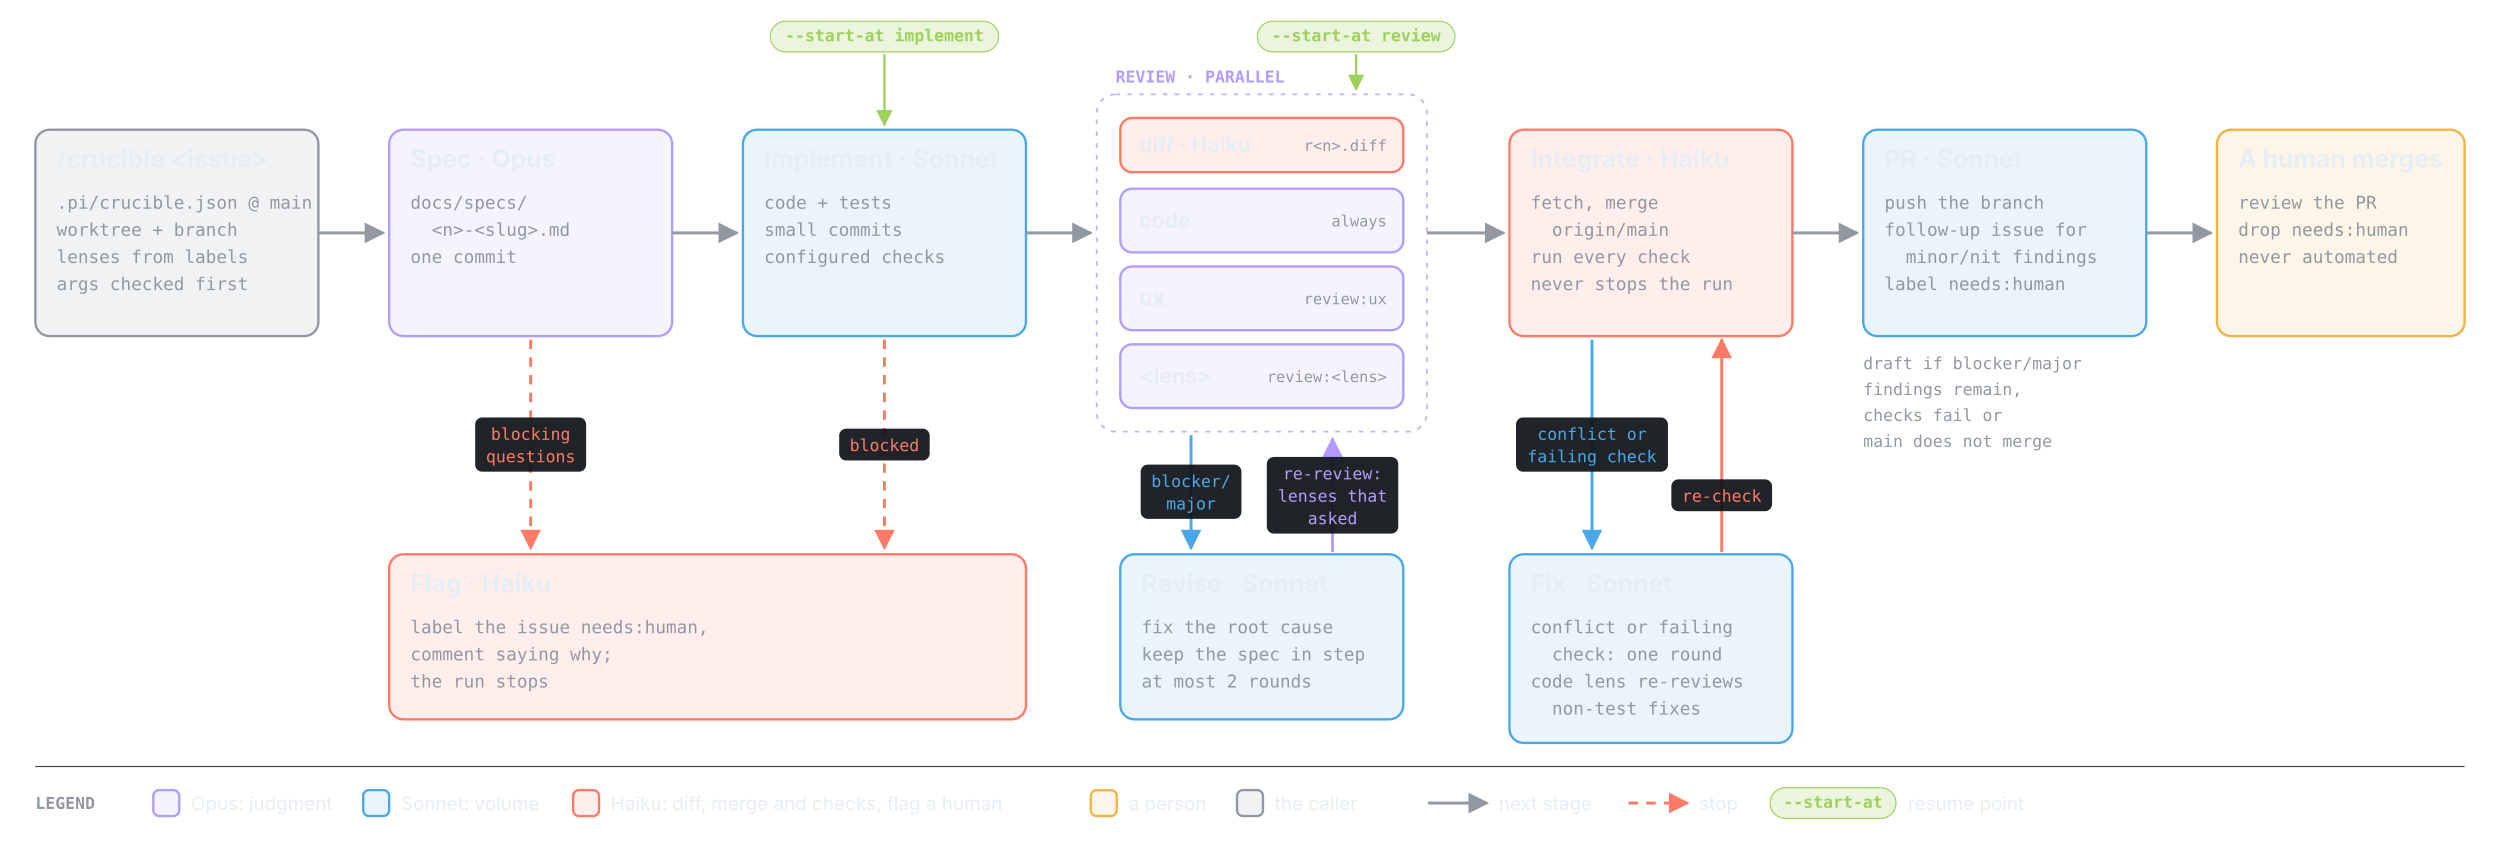
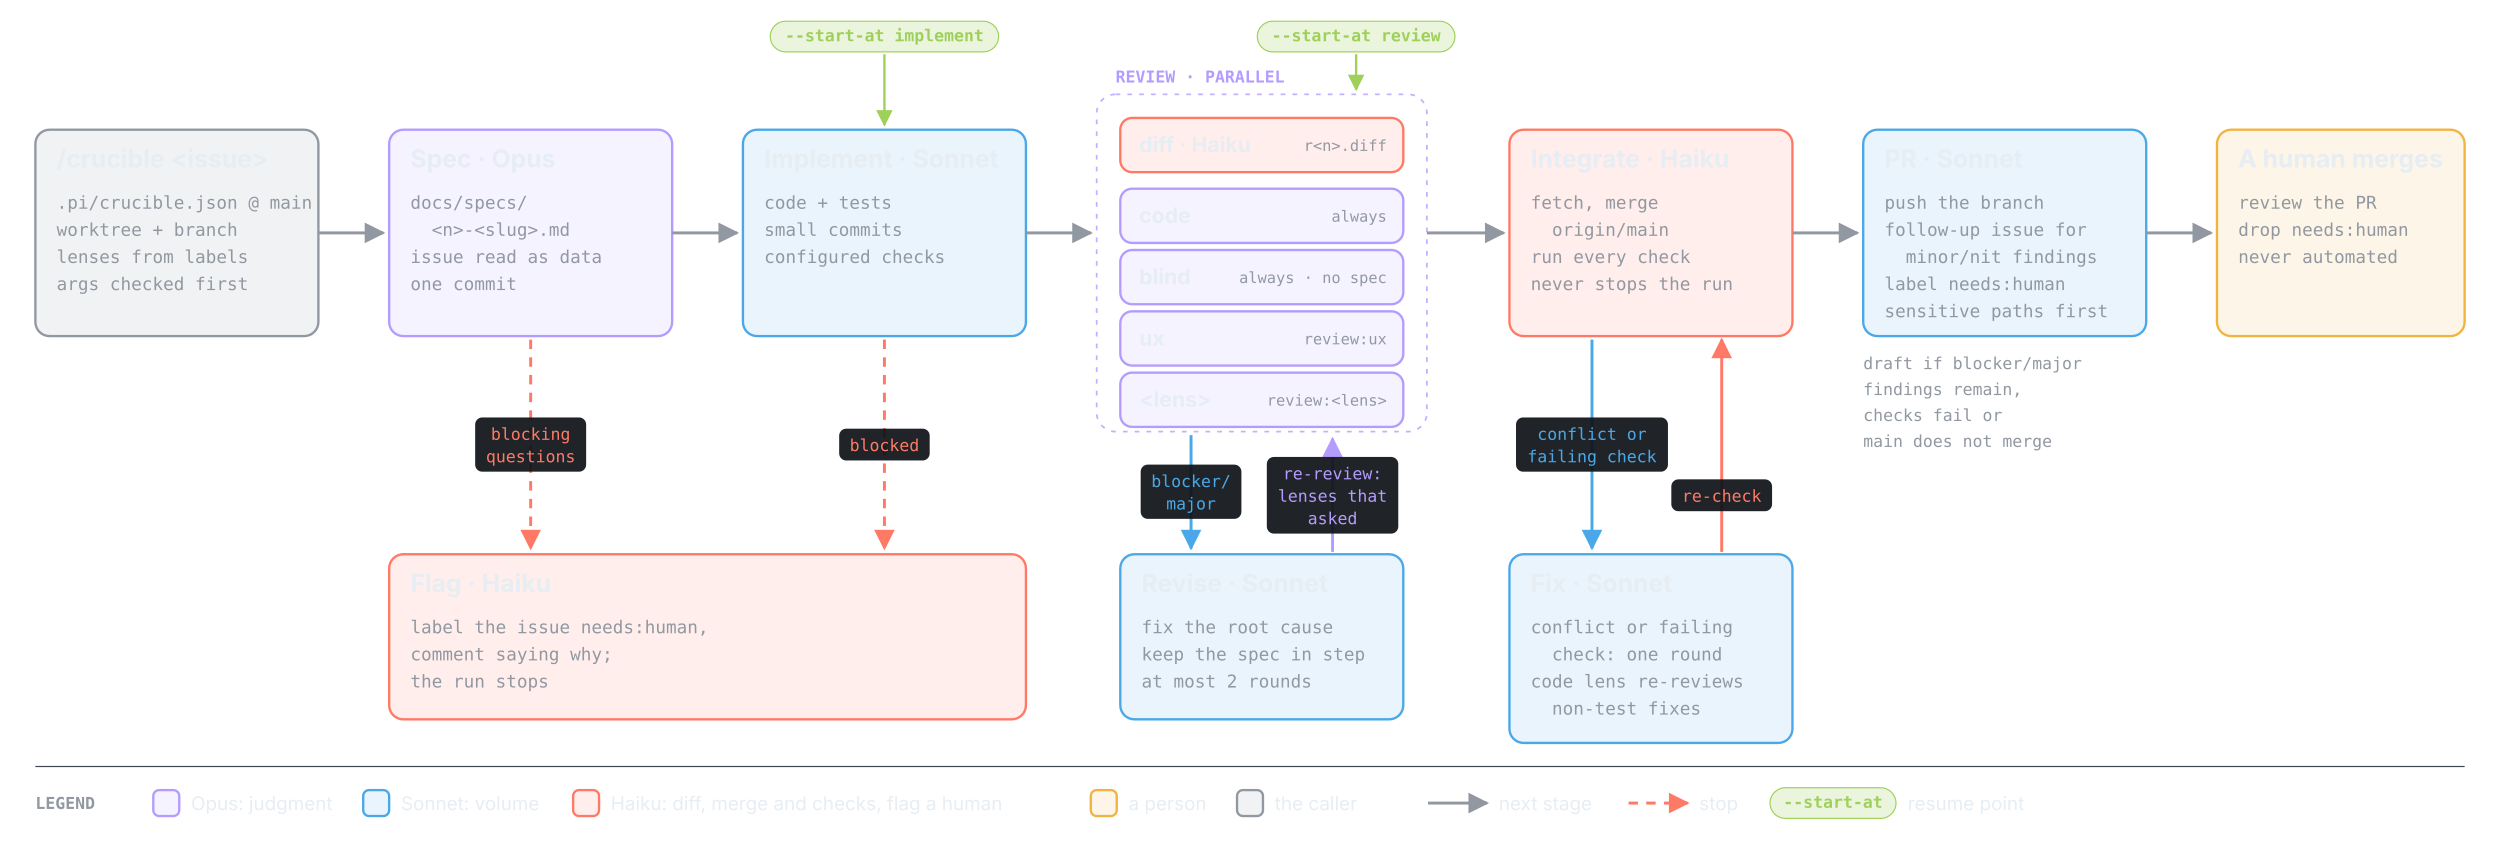
- <svg xmlns="http://www.w3.org/2000/svg" viewBox="0 0 2120 720" width="2120" height="720" role="img" aria-label="The pi-crucible workflow: launch, spec (Opus), implement (Sonnet), a diff (Haiku) before each round of parallel review lenses (Opus), up to two revise rounds (Sonnet), integration with main (Haiku, one Sonnet fix round), then a PR (Sonnet) that a human merges. Spec or implement can stop and flag a human.">
+ <svg xmlns="http://www.w3.org/2000/svg" viewBox="0 0 2120 720" width="2120" height="720" role="img" aria-label="The pi-crucible workflow: launch, spec (Opus), implement (Sonnet), a diff (Haiku) before each round of parallel review lenses (Opus), one of them blind to the issue and spec, up to two revise rounds (Sonnet), integration with main (Haiku, one Sonnet fix round), then a PR (Sonnet) that a human merges. Spec or implement can stop and flag a human.">
  <defs>
    <marker id="ah-MUTED" viewBox="0 0 10 10" refX="9" refY="5" markerWidth="7" markerHeight="7" orient="auto-start-reverse">
      <path d="M0,0 L10,5 L0,10 z" fill="#9198a1" />
    </marker>
    <marker id="ah-VIOLET" viewBox="0 0 10 10" refX="9" refY="5" markerWidth="7" markerHeight="7" orient="auto-start-reverse">
      <path d="M0,0 L10,5 L0,10 z" fill="#b49cff" />
    </marker>
    <marker id="ah-BLUE" viewBox="0 0 10 10" refX="9" refY="5" markerWidth="7" markerHeight="7" orient="auto-start-reverse">
      <path d="M0,0 L10,5 L0,10 z" fill="#4aa8e8" />
    </marker>
    <marker id="ah-GREEN" viewBox="0 0 10 10" refX="9" refY="5" markerWidth="7" markerHeight="7" orient="auto-start-reverse">
      <path d="M0,0 L10,5 L0,10 z" fill="#9fd05a" />
    </marker>
    <marker id="ah-AMBER" viewBox="0 0 10 10" refX="9" refY="5" markerWidth="7" markerHeight="7" orient="auto-start-reverse">
      <path d="M0,0 L10,5 L0,10 z" fill="#f2b441" />
    </marker>
    <marker id="ah-CORAL" viewBox="0 0 10 10" refX="9" refY="5" markerWidth="7" markerHeight="7" orient="auto-start-reverse">
      <path d="M0,0 L10,5 L0,10 z" fill="#ff7a66" />
    </marker>
  </defs>
  <rect x="30" y="110" width="240" height="175" rx="12" fill="#9198a11f" stroke="#9198a1" stroke-width="2" />
  <text x="48" y="142" font-family="Inter, 'Helvetica Neue', Helvetica, Arial, sans-serif" font-size="21" fill="#e6edf3" font-weight="650" text-anchor="start" xml:space="preserve">/crucible &lt;issue&gt;</text>
  <text x="48" y="177" font-family="'JetBrains Mono', Menlo, Consolas, 'DejaVu Sans Mono', monospace" font-size="15" fill="#9198a1" font-weight="400" text-anchor="start" xml:space="preserve">.pi/crucible.json @ main</text>
  <text x="48" y="200" font-family="'JetBrains Mono', Menlo, Consolas, 'DejaVu Sans Mono', monospace" font-size="15" fill="#9198a1" font-weight="400" text-anchor="start" xml:space="preserve">worktree + branch</text>
  <text x="48" y="223" font-family="'JetBrains Mono', Menlo, Consolas, 'DejaVu Sans Mono', monospace" font-size="15" fill="#9198a1" font-weight="400" text-anchor="start" xml:space="preserve">lenses from labels</text>
  <text x="48" y="246" font-family="'JetBrains Mono', Menlo, Consolas, 'DejaVu Sans Mono', monospace" font-size="15" fill="#9198a1" font-weight="400" text-anchor="start" xml:space="preserve">args checked first</text>
  <rect x="330" y="110" width="240" height="175" rx="12" fill="#b49cff1f" stroke="#b49cff" stroke-width="2" />
  <text x="348" y="142" font-family="Inter, 'Helvetica Neue', Helvetica, Arial, sans-serif" font-size="21" fill="#e6edf3" font-weight="650" text-anchor="start" xml:space="preserve">Spec · Opus</text>
  <text x="348" y="177" font-family="'JetBrains Mono', Menlo, Consolas, 'DejaVu Sans Mono', monospace" font-size="15" fill="#9198a1" font-weight="400" text-anchor="start" xml:space="preserve">docs/specs/</text>
  <text x="348" y="200" font-family="'JetBrains Mono', Menlo, Consolas, 'DejaVu Sans Mono', monospace" font-size="15" fill="#9198a1" font-weight="400" text-anchor="start" xml:space="preserve">  &lt;n&gt;-&lt;slug&gt;.md</text>
-   <text x="348" y="223" font-family="'JetBrains Mono', Menlo, Consolas, 'DejaVu Sans Mono', monospace" font-size="15" fill="#9198a1" font-weight="400" text-anchor="start" xml:space="preserve">one commit</text>
+   <text x="348" y="223" font-family="'JetBrains Mono', Menlo, Consolas, 'DejaVu Sans Mono', monospace" font-size="15" fill="#9198a1" font-weight="400" text-anchor="start" xml:space="preserve">issue read as data</text>
+   <text x="348" y="246" font-family="'JetBrains Mono', Menlo, Consolas, 'DejaVu Sans Mono', monospace" font-size="15" fill="#9198a1" font-weight="400" text-anchor="start" xml:space="preserve">one commit</text>
  <rect x="630" y="110" width="240" height="175" rx="12" fill="#4aa8e81f" stroke="#4aa8e8" stroke-width="2" />
  <text x="648" y="142" font-family="Inter, 'Helvetica Neue', Helvetica, Arial, sans-serif" font-size="21" fill="#e6edf3" font-weight="650" text-anchor="start" xml:space="preserve">Implement · Sonnet</text>
  <text x="648" y="177" font-family="'JetBrains Mono', Menlo, Consolas, 'DejaVu Sans Mono', monospace" font-size="15" fill="#9198a1" font-weight="400" text-anchor="start" xml:space="preserve">code + tests</text>
  <text x="648" y="200" font-family="'JetBrains Mono', Menlo, Consolas, 'DejaVu Sans Mono', monospace" font-size="15" fill="#9198a1" font-weight="400" text-anchor="start" xml:space="preserve">small commits</text>
  <text x="648" y="223" font-family="'JetBrains Mono', Menlo, Consolas, 'DejaVu Sans Mono', monospace" font-size="15" fill="#9198a1" font-weight="400" text-anchor="start" xml:space="preserve">configured checks</text>
  <rect x="930" y="80" width="280" height="286" rx="16" fill="none" stroke="#b49cff" stroke-width="1.5" stroke-dasharray="4 6" opacity="0.8" />
  <text x="946" y="70" font-family="'JetBrains Mono', Menlo, Consolas, 'DejaVu Sans Mono', monospace" font-size="14" fill="#b49cff" font-weight="700" text-anchor="start" xml:space="preserve">REVIEW · PARALLEL</text>
  <rect x="950" y="100" width="240" height="46" rx="10" fill="#ff7a661f" stroke="#ff7a66" stroke-width="2" />
  <text x="966" y="129.0" font-family="Inter, 'Helvetica Neue', Helvetica, Arial, sans-serif" font-size="18" fill="#e6edf3" font-weight="650" text-anchor="start" xml:space="preserve">diff · Haiku</text>
  <text x="1176" y="128.0" font-family="'JetBrains Mono', Menlo, Consolas, 'DejaVu Sans Mono', monospace" font-size="13" fill="#9198a1" font-weight="400" text-anchor="end" xml:space="preserve">r&lt;n&gt;.diff</text>
-   <rect x="950" y="160" width="240" height="54" rx="10" fill="#b49cff1f" stroke="#b49cff" stroke-width="2" />
-   <text x="966" y="193.0" font-family="Inter, 'Helvetica Neue', Helvetica, Arial, sans-serif" font-size="18" fill="#e6edf3" font-weight="650" text-anchor="start" xml:space="preserve">code</text>
-   <text x="1176" y="192.0" font-family="'JetBrains Mono', Menlo, Consolas, 'DejaVu Sans Mono', monospace" font-size="13" fill="#9198a1" font-weight="400" text-anchor="end" xml:space="preserve">always</text>
-   <rect x="950" y="226" width="240" height="54" rx="10" fill="#b49cff1f" stroke="#b49cff" stroke-width="2" />
-   <text x="966" y="259.0" font-family="Inter, 'Helvetica Neue', Helvetica, Arial, sans-serif" font-size="18" fill="#e6edf3" font-weight="650" text-anchor="start" xml:space="preserve">ux</text>
-   <text x="1176" y="258.0" font-family="'JetBrains Mono', Menlo, Consolas, 'DejaVu Sans Mono', monospace" font-size="13" fill="#9198a1" font-weight="400" text-anchor="end" xml:space="preserve">review:ux</text>
-   <rect x="950" y="292" width="240" height="54" rx="10" fill="#b49cff1f" stroke="#b49cff" stroke-width="2" />
-   <text x="966" y="325.0" font-family="Inter, 'Helvetica Neue', Helvetica, Arial, sans-serif" font-size="18" fill="#e6edf3" font-weight="650" text-anchor="start" xml:space="preserve">&lt;lens&gt;</text>
-   <text x="1176" y="324.0" font-family="'JetBrains Mono', Menlo, Consolas, 'DejaVu Sans Mono', monospace" font-size="13" fill="#9198a1" font-weight="400" text-anchor="end" xml:space="preserve">review:&lt;lens&gt;</text>
+   <rect x="950" y="160" width="240" height="46" rx="10" fill="#b49cff1f" stroke="#b49cff" stroke-width="2" />
+   <text x="966" y="189.0" font-family="Inter, 'Helvetica Neue', Helvetica, Arial, sans-serif" font-size="18" fill="#e6edf3" font-weight="650" text-anchor="start" xml:space="preserve">code</text>
+   <text x="1176" y="188.0" font-family="'JetBrains Mono', Menlo, Consolas, 'DejaVu Sans Mono', monospace" font-size="13" fill="#9198a1" font-weight="400" text-anchor="end" xml:space="preserve">always</text>
+   <rect x="950" y="212" width="240" height="46" rx="10" fill="#b49cff1f" stroke="#b49cff" stroke-width="2" />
+   <text x="966" y="241.0" font-family="Inter, 'Helvetica Neue', Helvetica, Arial, sans-serif" font-size="18" fill="#e6edf3" font-weight="650" text-anchor="start" xml:space="preserve">blind</text>
+   <text x="1176" y="240.0" font-family="'JetBrains Mono', Menlo, Consolas, 'DejaVu Sans Mono', monospace" font-size="13" fill="#9198a1" font-weight="400" text-anchor="end" xml:space="preserve">always · no spec</text>
+   <rect x="950" y="264" width="240" height="46" rx="10" fill="#b49cff1f" stroke="#b49cff" stroke-width="2" />
+   <text x="966" y="293.0" font-family="Inter, 'Helvetica Neue', Helvetica, Arial, sans-serif" font-size="18" fill="#e6edf3" font-weight="650" text-anchor="start" xml:space="preserve">ux</text>
+   <text x="1176" y="292.0" font-family="'JetBrains Mono', Menlo, Consolas, 'DejaVu Sans Mono', monospace" font-size="13" fill="#9198a1" font-weight="400" text-anchor="end" xml:space="preserve">review:ux</text>
+   <rect x="950" y="316" width="240" height="46" rx="10" fill="#b49cff1f" stroke="#b49cff" stroke-width="2" />
+   <text x="966" y="345.0" font-family="Inter, 'Helvetica Neue', Helvetica, Arial, sans-serif" font-size="18" fill="#e6edf3" font-weight="650" text-anchor="start" xml:space="preserve">&lt;lens&gt;</text>
+   <text x="1176" y="344.0" font-family="'JetBrains Mono', Menlo, Consolas, 'DejaVu Sans Mono', monospace" font-size="13" fill="#9198a1" font-weight="400" text-anchor="end" xml:space="preserve">review:&lt;lens&gt;</text>
  <rect x="1280" y="110" width="240" height="175" rx="12" fill="#ff7a661f" stroke="#ff7a66" stroke-width="2" />
  <text x="1298" y="142" font-family="Inter, 'Helvetica Neue', Helvetica, Arial, sans-serif" font-size="21" fill="#e6edf3" font-weight="650" text-anchor="start" xml:space="preserve">Integrate · Haiku</text>
  <text x="1298" y="177" font-family="'JetBrains Mono', Menlo, Consolas, 'DejaVu Sans Mono', monospace" font-size="15" fill="#9198a1" font-weight="400" text-anchor="start" xml:space="preserve">fetch, merge</text>
  <text x="1298" y="200" font-family="'JetBrains Mono', Menlo, Consolas, 'DejaVu Sans Mono', monospace" font-size="15" fill="#9198a1" font-weight="400" text-anchor="start" xml:space="preserve">  origin/main</text>
  <text x="1298" y="223" font-family="'JetBrains Mono', Menlo, Consolas, 'DejaVu Sans Mono', monospace" font-size="15" fill="#9198a1" font-weight="400" text-anchor="start" xml:space="preserve">run every check</text>
  <text x="1298" y="246" font-family="'JetBrains Mono', Menlo, Consolas, 'DejaVu Sans Mono', monospace" font-size="15" fill="#9198a1" font-weight="400" text-anchor="start" xml:space="preserve">never stops the run</text>
  <rect x="1580" y="110" width="240" height="175" rx="12" fill="#4aa8e81f" stroke="#4aa8e8" stroke-width="2" />
  <text x="1598" y="142" font-family="Inter, 'Helvetica Neue', Helvetica, Arial, sans-serif" font-size="21" fill="#e6edf3" font-weight="650" text-anchor="start" xml:space="preserve">PR · Sonnet</text>
  <text x="1598" y="177" font-family="'JetBrains Mono', Menlo, Consolas, 'DejaVu Sans Mono', monospace" font-size="15" fill="#9198a1" font-weight="400" text-anchor="start" xml:space="preserve">push the branch</text>
  <text x="1598" y="200" font-family="'JetBrains Mono', Menlo, Consolas, 'DejaVu Sans Mono', monospace" font-size="15" fill="#9198a1" font-weight="400" text-anchor="start" xml:space="preserve">follow-up issue for</text>
  <text x="1598" y="223" font-family="'JetBrains Mono', Menlo, Consolas, 'DejaVu Sans Mono', monospace" font-size="15" fill="#9198a1" font-weight="400" text-anchor="start" xml:space="preserve">  minor/nit findings</text>
  <text x="1598" y="246" font-family="'JetBrains Mono', Menlo, Consolas, 'DejaVu Sans Mono', monospace" font-size="15" fill="#9198a1" font-weight="400" text-anchor="start" xml:space="preserve">label needs:human</text>
+   <text x="1598" y="269" font-family="'JetBrains Mono', Menlo, Consolas, 'DejaVu Sans Mono', monospace" font-size="15" fill="#9198a1" font-weight="400" text-anchor="start" xml:space="preserve">sensitive paths first</text>
  <text x="1580" y="313" font-family="'JetBrains Mono', Menlo, Consolas, 'DejaVu Sans Mono', monospace" font-size="14" fill="#9198a1" font-weight="400" text-anchor="start" xml:space="preserve">draft if blocker/major</text>
  <text x="1580" y="335" font-family="'JetBrains Mono', Menlo, Consolas, 'DejaVu Sans Mono', monospace" font-size="14" fill="#9198a1" font-weight="400" text-anchor="start" xml:space="preserve">findings remain,</text>
  <text x="1580" y="357" font-family="'JetBrains Mono', Menlo, Consolas, 'DejaVu Sans Mono', monospace" font-size="14" fill="#9198a1" font-weight="400" text-anchor="start" xml:space="preserve">checks fail or</text>
  <text x="1580" y="379" font-family="'JetBrains Mono', Menlo, Consolas, 'DejaVu Sans Mono', monospace" font-size="14" fill="#9198a1" font-weight="400" text-anchor="start" xml:space="preserve">main does not merge</text>
  <rect x="1880" y="110" width="210" height="175" rx="12" fill="#f2b4411f" stroke="#f2b441" stroke-width="2" />
  <text x="1898" y="142" font-family="Inter, 'Helvetica Neue', Helvetica, Arial, sans-serif" font-size="21" fill="#e6edf3" font-weight="650" text-anchor="start" xml:space="preserve">A human merges</text>
  <text x="1898" y="177" font-family="'JetBrains Mono', Menlo, Consolas, 'DejaVu Sans Mono', monospace" font-size="15" fill="#9198a1" font-weight="400" text-anchor="start" xml:space="preserve">review the PR</text>
  <text x="1898" y="200" font-family="'JetBrains Mono', Menlo, Consolas, 'DejaVu Sans Mono', monospace" font-size="15" fill="#9198a1" font-weight="400" text-anchor="start" xml:space="preserve">drop needs:human</text>
  <text x="1898" y="223" font-family="'JetBrains Mono', Menlo, Consolas, 'DejaVu Sans Mono', monospace" font-size="15" fill="#9198a1" font-weight="400" text-anchor="start" xml:space="preserve">never automated</text>
  <path d="M270,197.5 L325,197.5" fill="none" stroke="#9198a1" stroke-width="2.5" marker-end="url(#ah-MUTED)" />
  <path d="M570,197.5 L625,197.5" fill="none" stroke="#9198a1" stroke-width="2.5" marker-end="url(#ah-MUTED)" />
  <path d="M870,197.5 L925,197.5" fill="none" stroke="#9198a1" stroke-width="2.5" marker-end="url(#ah-MUTED)" />
  <path d="M1210,197.5 L1275,197.5" fill="none" stroke="#9198a1" stroke-width="2.5" marker-end="url(#ah-MUTED)" />
  <path d="M1520,197.5 L1575,197.5" fill="none" stroke="#9198a1" stroke-width="2.5" marker-end="url(#ah-MUTED)" />
  <path d="M1820,197.5 L1875,197.5" fill="none" stroke="#9198a1" stroke-width="2.5" marker-end="url(#ah-MUTED)" />
  <rect x="950" y="470" width="240" height="140" rx="12" fill="#4aa8e81f" stroke="#4aa8e8" stroke-width="2" />
  <text x="968" y="502" font-family="Inter, 'Helvetica Neue', Helvetica, Arial, sans-serif" font-size="21" fill="#e6edf3" font-weight="650" text-anchor="start" xml:space="preserve">Revise · Sonnet</text>
  <text x="968" y="537" font-family="'JetBrains Mono', Menlo, Consolas, 'DejaVu Sans Mono', monospace" font-size="15" fill="#9198a1" font-weight="400" text-anchor="start" xml:space="preserve">fix the root cause</text>
  <text x="968" y="560" font-family="'JetBrains Mono', Menlo, Consolas, 'DejaVu Sans Mono', monospace" font-size="15" fill="#9198a1" font-weight="400" text-anchor="start" xml:space="preserve">keep the spec in step</text>
  <text x="968" y="583" font-family="'JetBrains Mono', Menlo, Consolas, 'DejaVu Sans Mono', monospace" font-size="15" fill="#9198a1" font-weight="400" text-anchor="start" xml:space="preserve">at most 2 rounds</text>
  <path d="M1010,369 L1010,465" fill="none" stroke="#4aa8e8" stroke-width="2.5" marker-end="url(#ah-BLUE)" />
  <rect x="967.28" y="394.0" width="85.44" height="46" rx="6" fill="#0d1117" opacity="0.92" />
  <text x="1010" y="413.0" font-family="'JetBrains Mono', Menlo, Consolas, 'DejaVu Sans Mono', monospace" font-size="14" fill="#4aa8e8" font-weight="500" text-anchor="middle" xml:space="preserve">blocker/</text>
  <text x="1010" y="432.0" font-family="'JetBrains Mono', Menlo, Consolas, 'DejaVu Sans Mono', monospace" font-size="14" fill="#4aa8e8" font-weight="500" text-anchor="middle" xml:space="preserve">major</text>
  <path d="M1130,468 L1130,372" fill="none" stroke="#b49cff" stroke-width="2.5" marker-end="url(#ah-VIOLET)" />
  <rect x="1074.26" y="387.5" width="111.48" height="65" rx="6" fill="#0d1117" opacity="0.92" />
  <text x="1130" y="406.5" font-family="'JetBrains Mono', Menlo, Consolas, 'DejaVu Sans Mono', monospace" font-size="14" fill="#b49cff" font-weight="500" text-anchor="middle" xml:space="preserve">re-review:</text>
  <text x="1130" y="425.5" font-family="'JetBrains Mono', Menlo, Consolas, 'DejaVu Sans Mono', monospace" font-size="14" fill="#b49cff" font-weight="500" text-anchor="middle" xml:space="preserve">lenses that</text>
  <text x="1130" y="444.5" font-family="'JetBrains Mono', Menlo, Consolas, 'DejaVu Sans Mono', monospace" font-size="14" fill="#b49cff" font-weight="500" text-anchor="middle" xml:space="preserve">asked</text>
  <rect x="1280" y="470" width="240" height="160" rx="12" fill="#4aa8e81f" stroke="#4aa8e8" stroke-width="2" />
  <text x="1298" y="502" font-family="Inter, 'Helvetica Neue', Helvetica, Arial, sans-serif" font-size="21" fill="#e6edf3" font-weight="650" text-anchor="start" xml:space="preserve">Fix · Sonnet</text>
  <text x="1298" y="537" font-family="'JetBrains Mono', Menlo, Consolas, 'DejaVu Sans Mono', monospace" font-size="15" fill="#9198a1" font-weight="400" text-anchor="start" xml:space="preserve">conflict or failing</text>
  <text x="1298" y="560" font-family="'JetBrains Mono', Menlo, Consolas, 'DejaVu Sans Mono', monospace" font-size="15" fill="#9198a1" font-weight="400" text-anchor="start" xml:space="preserve">  check: one round</text>
  <text x="1298" y="583" font-family="'JetBrains Mono', Menlo, Consolas, 'DejaVu Sans Mono', monospace" font-size="15" fill="#9198a1" font-weight="400" text-anchor="start" xml:space="preserve">code lens re-reviews</text>
  <text x="1298" y="606" font-family="'JetBrains Mono', Menlo, Consolas, 'DejaVu Sans Mono', monospace" font-size="15" fill="#9198a1" font-weight="400" text-anchor="start" xml:space="preserve">  non-test fixes</text>
  <path d="M1350,288 L1350,465" fill="none" stroke="#4aa8e8" stroke-width="2.5" marker-end="url(#ah-BLUE)" />
  <rect x="1285.58" y="354.0" width="128.84" height="46" rx="6" fill="#0d1117" opacity="0.92" />
  <text x="1350" y="373.0" font-family="'JetBrains Mono', Menlo, Consolas, 'DejaVu Sans Mono', monospace" font-size="14" fill="#4aa8e8" font-weight="500" text-anchor="middle" xml:space="preserve">conflict or</text>
  <text x="1350" y="392.0" font-family="'JetBrains Mono', Menlo, Consolas, 'DejaVu Sans Mono', monospace" font-size="14" fill="#4aa8e8" font-weight="500" text-anchor="middle" xml:space="preserve">failing check</text>
  <path d="M1460,468 L1460,288" fill="none" stroke="#ff7a66" stroke-width="2.5" marker-end="url(#ah-CORAL)" />
  <rect x="1417.28" y="406.5" width="85.44" height="27" rx="6" fill="#0d1117" opacity="0.92" />
  <text x="1460" y="425.5" font-family="'JetBrains Mono', Menlo, Consolas, 'DejaVu Sans Mono', monospace" font-size="14" fill="#ff7a66" font-weight="500" text-anchor="middle" xml:space="preserve">re-check</text>
  <rect x="330" y="470" width="540" height="140" rx="12" fill="#ff7a661f" stroke="#ff7a66" stroke-width="2" />
  <text x="348" y="502" font-family="Inter, 'Helvetica Neue', Helvetica, Arial, sans-serif" font-size="21" fill="#e6edf3" font-weight="650" text-anchor="start" xml:space="preserve">Flag · Haiku</text>
  <text x="348" y="537" font-family="'JetBrains Mono', Menlo, Consolas, 'DejaVu Sans Mono', monospace" font-size="15" fill="#9198a1" font-weight="400" text-anchor="start" xml:space="preserve">label the issue needs:human,</text>
  <text x="348" y="560" font-family="'JetBrains Mono', Menlo, Consolas, 'DejaVu Sans Mono', monospace" font-size="15" fill="#9198a1" font-weight="400" text-anchor="start" xml:space="preserve">comment saying why;</text>
  <text x="348" y="583" font-family="'JetBrains Mono', Menlo, Consolas, 'DejaVu Sans Mono', monospace" font-size="15" fill="#9198a1" font-weight="400" text-anchor="start" xml:space="preserve">the run stops</text>
  <path d="M450,288 L450,465" fill="none" stroke="#ff7a66" stroke-width="2.5" stroke-dasharray="8 7" marker-end="url(#ah-CORAL)" />
  <rect x="402.94" y="354.0" width="94.12" height="46" rx="6" fill="#0d1117" opacity="0.92" />
  <text x="450" y="373.0" font-family="'JetBrains Mono', Menlo, Consolas, 'DejaVu Sans Mono', monospace" font-size="14" fill="#ff7a66" font-weight="500" text-anchor="middle" xml:space="preserve">blocking</text>
  <text x="450" y="392.0" font-family="'JetBrains Mono', Menlo, Consolas, 'DejaVu Sans Mono', monospace" font-size="14" fill="#ff7a66" font-weight="500" text-anchor="middle" xml:space="preserve">questions</text>
  <path d="M750,288 L750,465" fill="none" stroke="#ff7a66" stroke-width="2.5" stroke-dasharray="8 7" marker-end="url(#ah-CORAL)" />
  <rect x="711.62" y="363.5" width="76.76" height="27" rx="6" fill="#0d1117" opacity="0.92" />
  <text x="750" y="382.5" font-family="'JetBrains Mono', Menlo, Consolas, 'DejaVu Sans Mono', monospace" font-size="14" fill="#ff7a66" font-weight="500" text-anchor="middle" xml:space="preserve">blocked</text>
  <rect x="653.2" y="18" width="193.6" height="26" rx="13.0" fill="#9fd05a33" stroke="#9fd05a" />
  <text x="750.0" y="35" font-family="'JetBrains Mono', Menlo, Consolas, 'DejaVu Sans Mono', monospace" font-size="14" fill="#9fd05a" font-weight="600" text-anchor="middle" xml:space="preserve">--start-at implement</text>
  <path d="M750,46 L750,106" fill="none" stroke="#9fd05a" stroke-width="2" marker-end="url(#ah-GREEN)" />
  <rect x="1066.22" y="18" width="167.56" height="26" rx="13.0" fill="#9fd05a33" stroke="#9fd05a" />
  <text x="1150.0" y="35" font-family="'JetBrains Mono', Menlo, Consolas, 'DejaVu Sans Mono', monospace" font-size="14" fill="#9fd05a" font-weight="600" text-anchor="middle" xml:space="preserve">--start-at review</text>
  <path d="M1150,46 L1150,76" fill="none" stroke="#9fd05a" stroke-width="2" marker-end="url(#ah-GREEN)" />
  <line x1="30" y1="650" x2="2090" y2="650" stroke="#3d444d" />
  <text x="30" y="686" font-family="'JetBrains Mono', Menlo, Consolas, 'DejaVu Sans Mono', monospace" font-size="14" fill="#9198a1" font-weight="700" text-anchor="start" xml:space="preserve">LEGEND</text>
  <rect x="130" y="670" width="22" height="22" rx="5" fill="#b49cff1f" stroke="#b49cff" stroke-width="2" />
  <text x="162" y="687" font-family="Inter, 'Helvetica Neue', Helvetica, Arial, sans-serif" font-size="16" fill="#e6edf3" font-weight="400" text-anchor="start" xml:space="preserve">Opus: judgment</text>
  <rect x="308" y="670" width="22" height="22" rx="5" fill="#4aa8e81f" stroke="#4aa8e8" stroke-width="2" />
  <text x="340" y="687" font-family="Inter, 'Helvetica Neue', Helvetica, Arial, sans-serif" font-size="16" fill="#e6edf3" font-weight="400" text-anchor="start" xml:space="preserve">Sonnet: volume</text>
  <rect x="486" y="670" width="22" height="22" rx="5" fill="#ff7a661f" stroke="#ff7a66" stroke-width="2" />
  <text x="518" y="687" font-family="Inter, 'Helvetica Neue', Helvetica, Arial, sans-serif" font-size="16" fill="#e6edf3" font-weight="400" text-anchor="start" xml:space="preserve">Haiku: diff, merge and checks, flag a human</text>
  <rect x="925" y="670" width="22" height="22" rx="5" fill="#f2b4411f" stroke="#f2b441" stroke-width="2" />
  <text x="957" y="687" font-family="Inter, 'Helvetica Neue', Helvetica, Arial, sans-serif" font-size="16" fill="#e6edf3" font-weight="400" text-anchor="start" xml:space="preserve">a person</text>
  <rect x="1049" y="670" width="22" height="22" rx="5" fill="#9198a11f" stroke="#9198a1" stroke-width="2" />
  <text x="1081" y="687" font-family="Inter, 'Helvetica Neue', Helvetica, Arial, sans-serif" font-size="16" fill="#e6edf3" font-weight="400" text-anchor="start" xml:space="preserve">the caller</text>
  <path d="M1211,681 L1261,681" fill="none" stroke="#9198a1" stroke-width="2.5" marker-end="url(#ah-MUTED)" />
  <text x="1271" y="687" font-family="Inter, 'Helvetica Neue', Helvetica, Arial, sans-serif" font-size="16" fill="#e6edf3" font-weight="400" text-anchor="start" xml:space="preserve">next stage</text>
  <path d="M1381,681 L1431,681" fill="none" stroke="#ff7a66" stroke-width="2.5" stroke-dasharray="8 7" marker-end="url(#ah-CORAL)" />
  <text x="1441" y="687" font-family="Inter, 'Helvetica Neue', Helvetica, Arial, sans-serif" font-size="16" fill="#e6edf3" font-weight="400" text-anchor="start" xml:space="preserve">stop</text>
  <rect x="1501" y="668" width="106.8" height="26" rx="13.0" fill="#9fd05a33" stroke="#9fd05a" />
  <text x="1554.4" y="685" font-family="'JetBrains Mono', Menlo, Consolas, 'DejaVu Sans Mono', monospace" font-size="14" fill="#9fd05a" font-weight="600" text-anchor="middle" xml:space="preserve">--start-at</text>
  <text x="1617.8" y="687" font-family="Inter, 'Helvetica Neue', Helvetica, Arial, sans-serif" font-size="16" fill="#e6edf3" font-weight="400" text-anchor="start" xml:space="preserve">resume point</text>
</svg>
